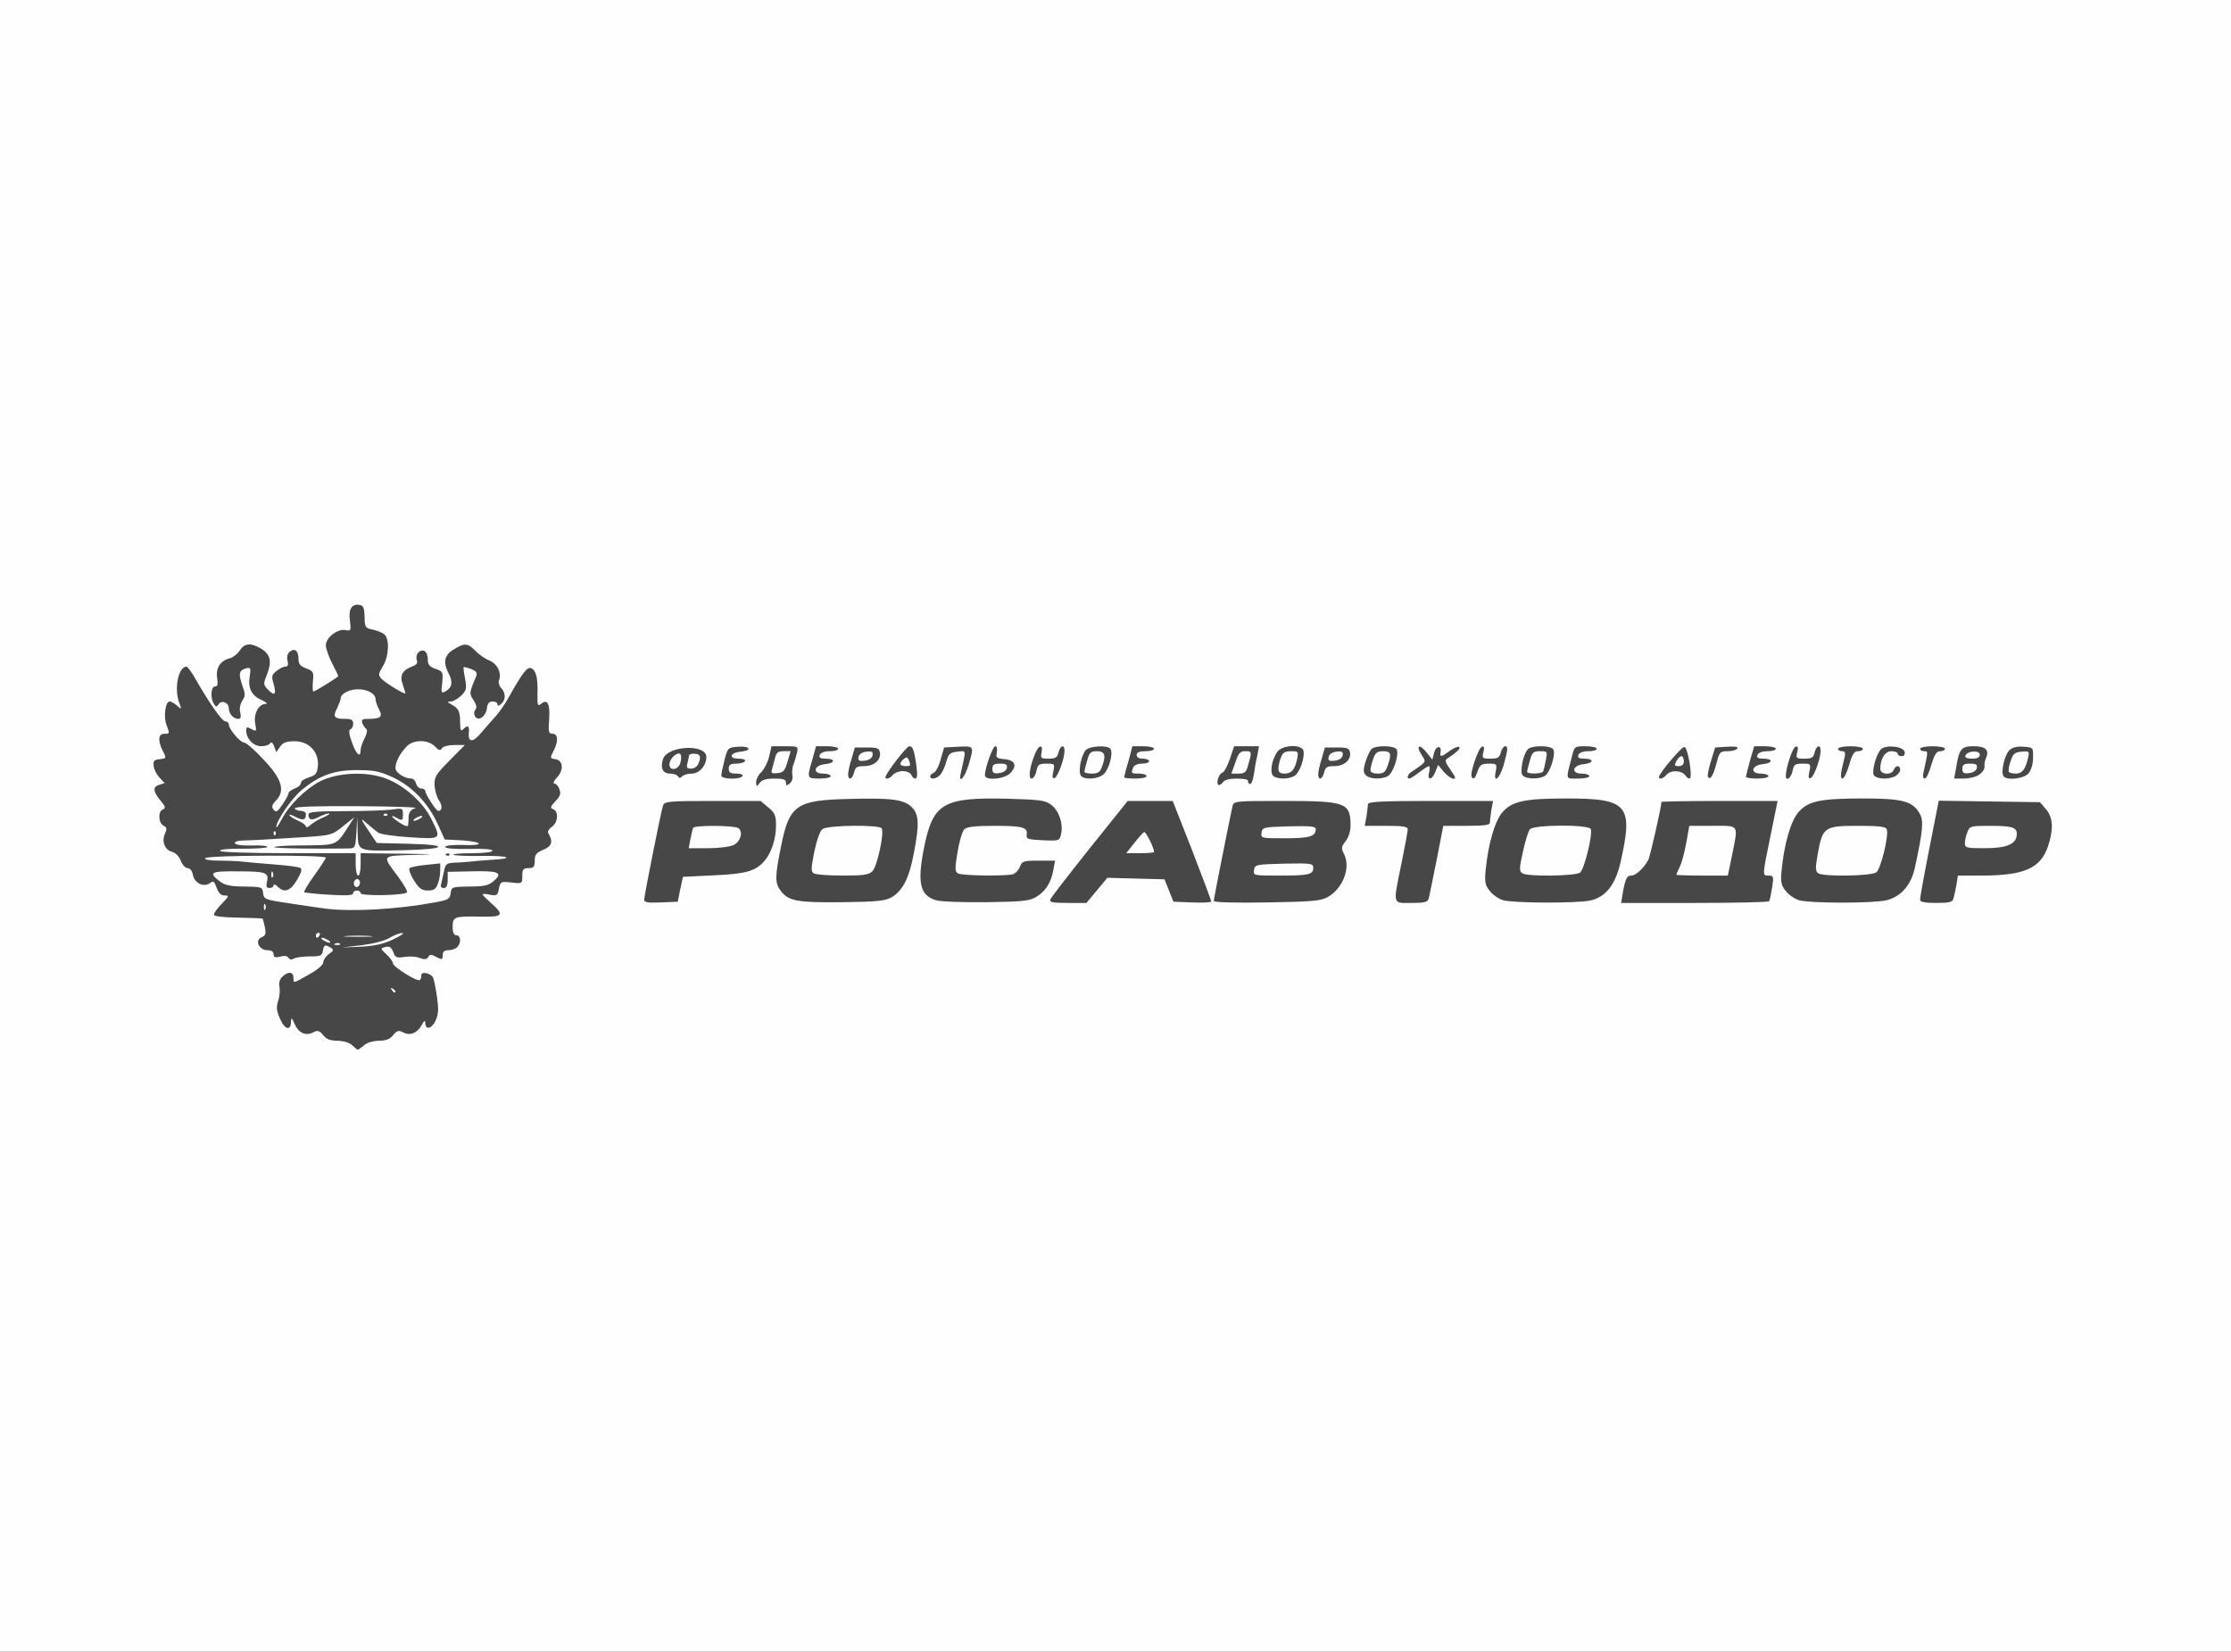
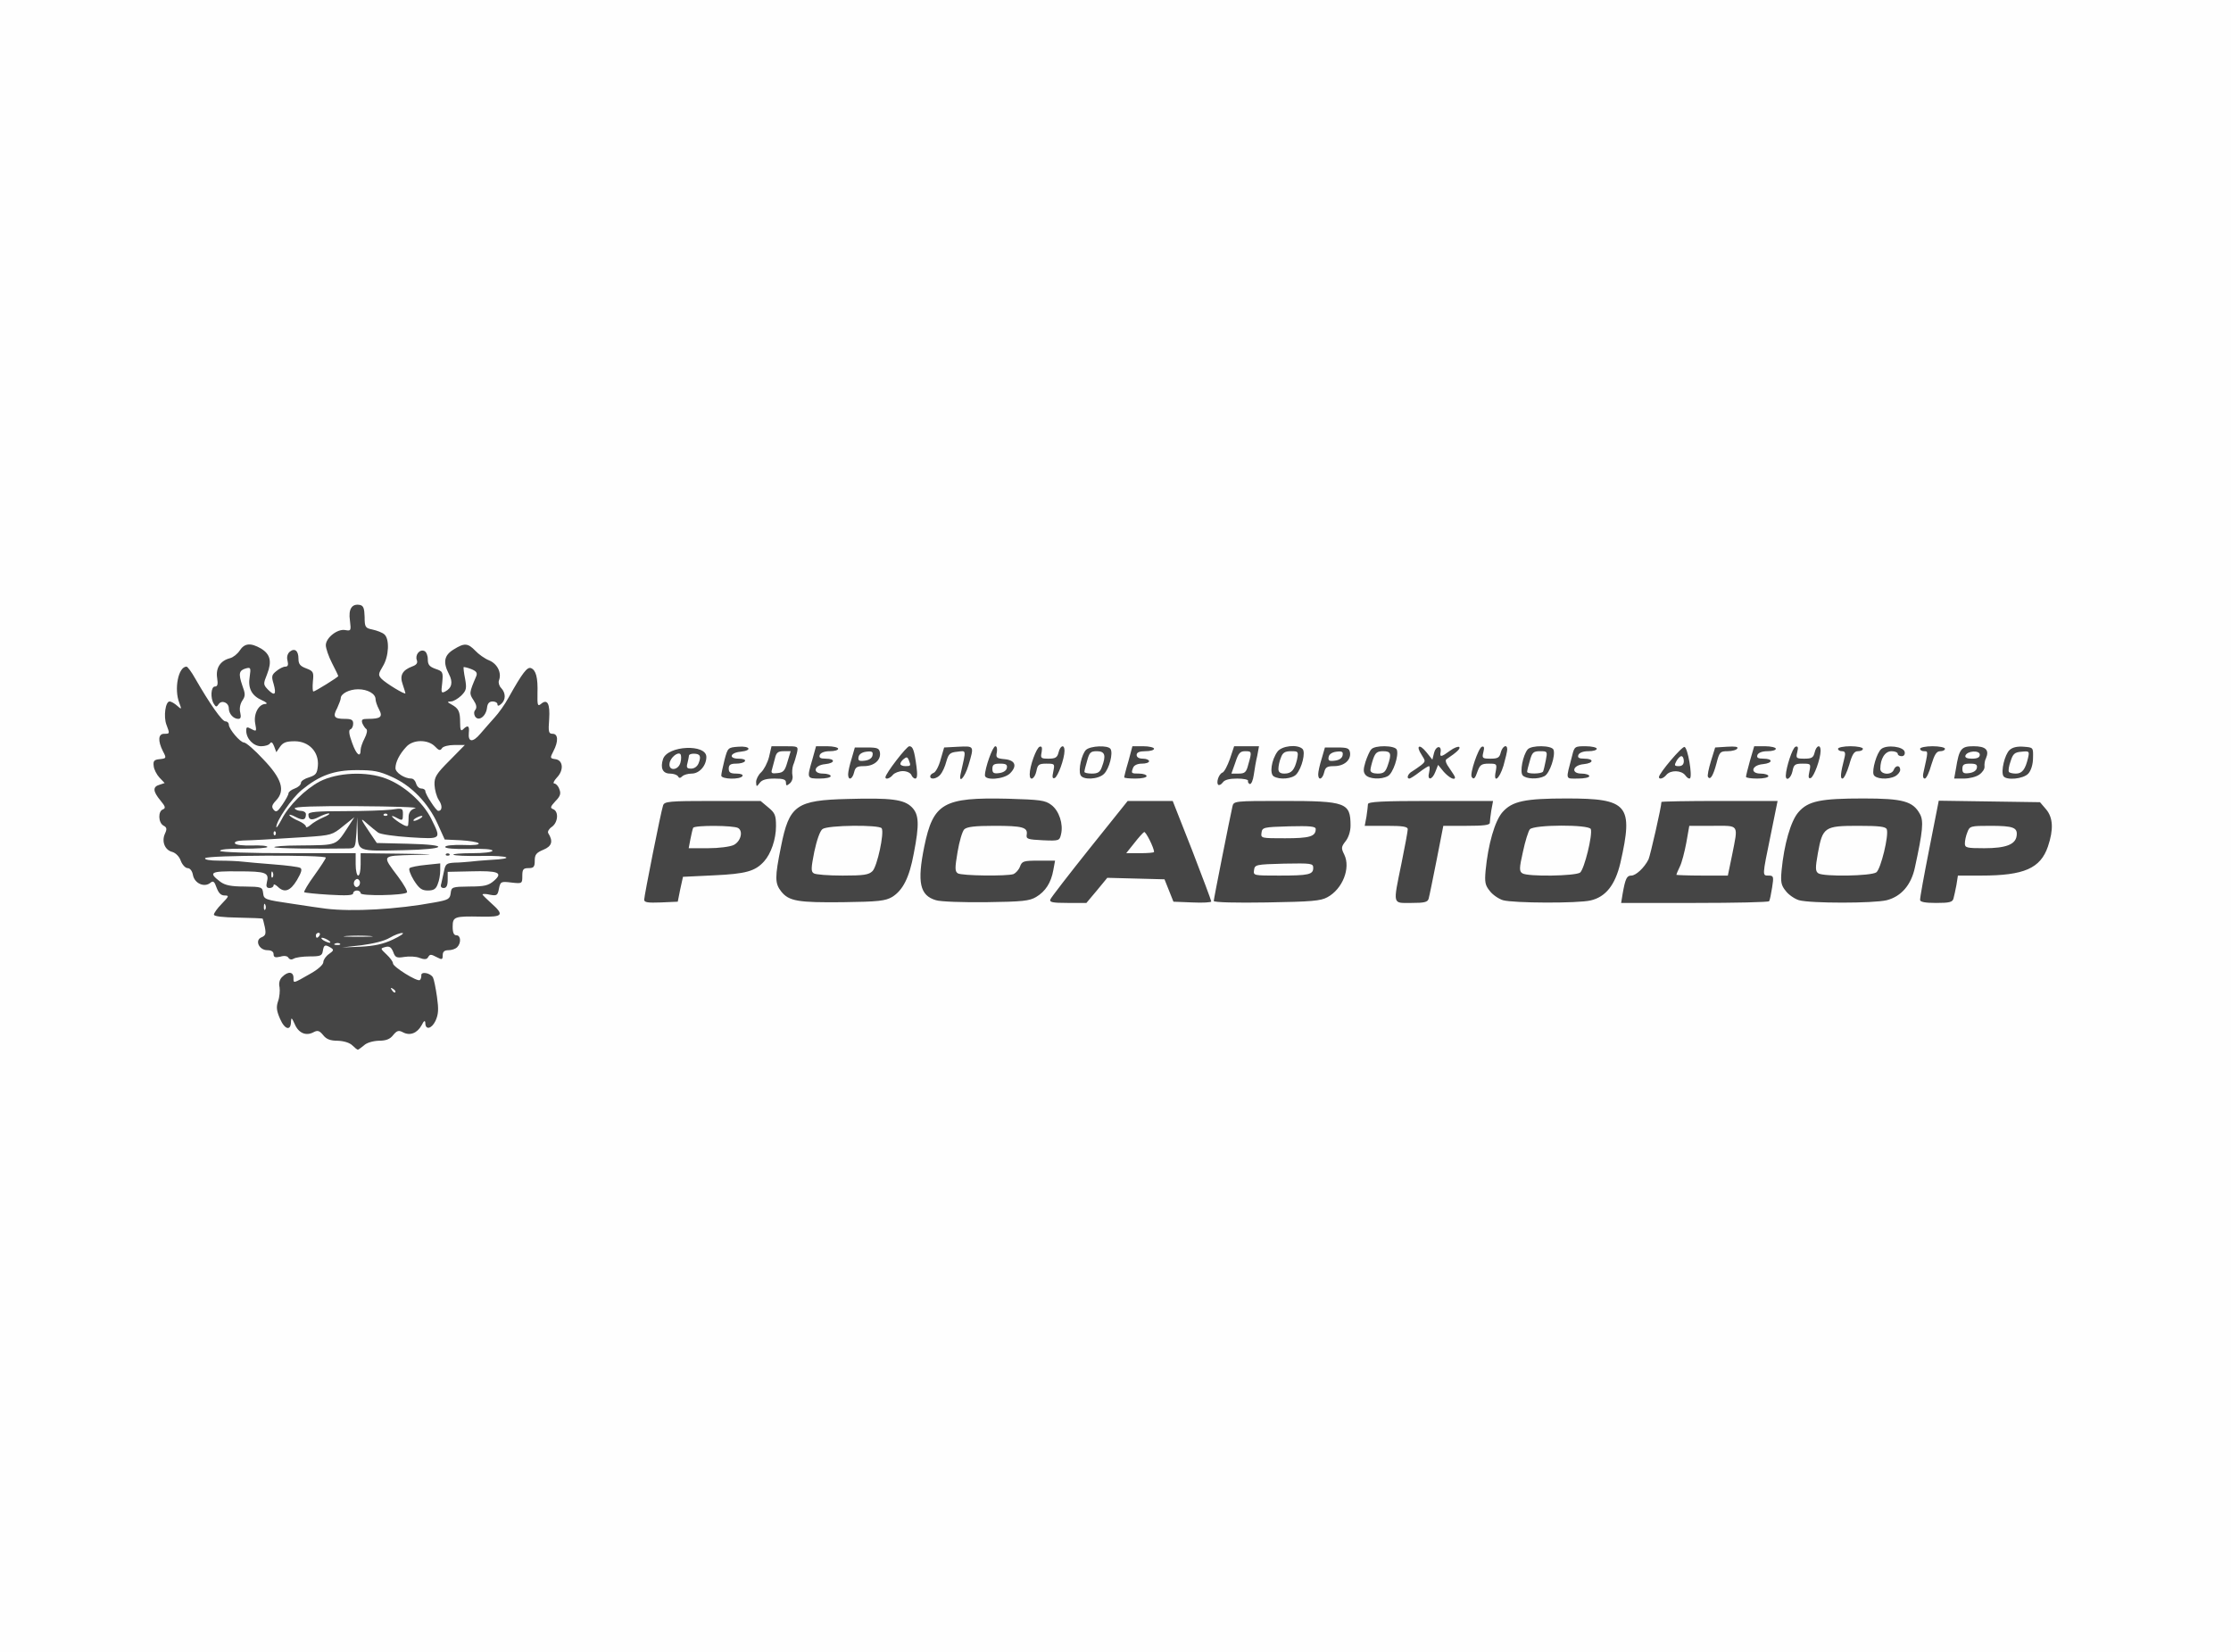
<svg xmlns="http://www.w3.org/2000/svg" version="1" width="897" height="664" viewBox="0 0 8970 6640">
-   <path d="M0 3320V0h8970v6640H0V3320z" fill="#474747" />
+   <path d="M20 20 L20 6620 8950 6620 8950 20z" fill="#454545" />
  <g fill="#fefefe">
    <path d="M0 3320V0h8970v6640H0V3320zm1463 883c11-11 36-18 59-19 30 0 46-6 59-23 15-18 22-20 39-11 28 15 57 4 75-28 9-18 14-22 15-10 0 30 25 25 41-8 12-27 13-46 6-96-5-35-12-70-16-78-10-19-50-26-47-8 0 7-2 15-6 18-10 8-108-53-108-67 0-7-12-23-26-36-25-24-26-24-4-30 16-4 23 1 31 20 8 23 14 25 45 20 19-3 47-2 61 4 19 7 28 6 33-1 9-15 11-15 38-1 19 10 22 9 22-9 0-14 7-20 23-20 13 0 28-5 35-12 17-17 15-48-3-48-10 0-15-10-15-34 0-41 7-43 113-41 89 2 96-6 42-54-19-17-35-33-35-35 0-3 14-3 30 1 27 5 31 3 36-24 6-29 8-30 50-25 44 5 44 4 44-27 0-26 4-31 25-31s25-5 25-30c0-24 6-32 35-44 34-14 40-34 19-67-3-6 3-17 15-25 25-18 28-62 5-71-13-5-11-10 9-32 20-20 23-31 16-48-4-13-14-23-20-23-7 0-2-11 10-24 29-30 25-70-6-74-22-3-22-5-8-32 21-40 19-70-3-70-16 0-18-7-14-59 4-62-7-83-33-61-13 11-15 5-14-42 2-64-6-94-26-102-15-6-34 18-90 118-15 28-41 64-56 80-15 17-41 46-57 65-31 37-51 36-47-4 3-27-4-32-23-13-9 9-12 3-12-27 0-45-6-57-35-73-18-10-18-11-2-12 10 0 28-11 41-23 21-21 23-29 16-68-5-24-7-45-6-47 2-1 16 2 31 8 20 8 25 15 20 28-29 68-29 70-11 97 12 18 14 30 7 39-6 7-6 17-1 26 14 22 44 0 48-34 2-18 9-26 23-26 10 0 19 5 19 11 0 8 5 8 15-1 19-16 19-44 0-64-8-8-12-22-9-30 12-31-6-67-39-81-18-7-43-25-56-39-30-31-44-32-87-5-38 23-44 51-19 99 17 32 12 56-15 70-16 8-17 5-12-35 4-43 3-46-27-56-25-9-31-17-31-39 0-15-6-30-14-33-19-8-38 16-30 37 4 11-1 19-18 25-40 15-52 36-39 72 6 18 11 34 11 36 0 8-80-41-96-58-14-15-13-20 5-50 25-40 28-111 6-129-8-7-29-15-47-19-29-6-32-9-32-51-1-35-5-45-19-48-32-6-47 16-40 63 5 41 4 42-19 38-31-6-78 31-78 61 0 12 11 45 25 72s25 50 25 52c0 4-93 62-100 62-3 0-4-18-2-40 4-38 2-42-27-53-24-9-31-17-31-39 0-32-15-44-35-28-9 8-13 21-9 36 4 17 2 24-9 24-8 0-24 8-36 18-19 15-20 22-11 51 12 43 5 51-22 24-20-21-20-23-4-63 20-51 13-80-25-103-42-24-66-21-85 8-9 14-27 28-39 31-39 10-58 39-52 79 4 26 2 35-9 35-16 0-19 47-4 70 8 13 11 13 19 1 12-18 41-7 41 17 0 21 18 42 38 42 10 0 12-7 8-25-4-15-1-34 8-48 13-19 13-27 0-62-16-47-13-60 15-68 19-5 20-2 15 33-8 47 8 77 49 95 18 8 24 14 15 15-28 0-49 40-42 78 6 32 6 34-15 23-18-10-21-9-21 6 0 33 29 63 60 63 16 0 32-5 36-12 5-7 10-3 16 12l9 24 15-22c12-17 25-22 59-22 57 0 98 43 93 99-3 31-8 37-35 46-18 5-33 15-33 22 0 8-11 18-25 23s-25 14-25 19c0 6-11 26-24 45-20 30-26 33-36 21-9-11-7-19 10-37 38-40 23-88-52-166-34-37-69-67-77-67-15 0-61-54-61-72 0-7-6-13-14-13-13 0-63-71-121-172-15-27-31-48-35-48-33 0-51 90-29 146 10 27 9 27-9 11-10-9-24-17-30-17-17 0-25 61-13 93 14 37 14 37-9 37-24 0-26 28-5 70 15 28 14 29-13 32-22 2-27 7-24 28 1 13 12 34 23 46l21 22-21 7c-28 8-26 27 4 63 20 24 22 31 10 36-20 7-19 53 2 65 14 7 15 14 6 33-14 31 0 66 30 73 13 4 28 18 34 36 6 16 19 29 27 29 10 0 19 11 22 29 7 33 46 50 70 30 11-9 16-6 25 20 8 21 17 31 32 31 19 0 18 3-11 33-18 18-32 38-32 44 0 7 36 11 97 12 54 1 98 3 99 4s5 17 9 35c5 26 3 33-13 40-29 11-11 52 23 52 16 0 25 6 25 16 0 12 6 15 27 10 16-5 29-3 33 5 5 7 13 8 21 3s37-9 64-9c44 0 50-3 53-22 4-25 9-27 32-13 13 8 12 12-7 25-13 9-23 24-23 33 0 10-22 30-53 47-70 40-67 39-67 16 0-25-22-27-45-4-11 10-15 26-11 42 2 14 0 40-6 56-8 24-6 39 8 71 19 44 44 50 44 10 1-17 3-15 15 11 15 36 45 49 75 33 17-9 24-7 39 11 13 17 29 23 59 23 25 1 48 8 59 19 9 9 19 17 22 17 2 0 13-8 24-17zm1272-628l11-50 125-6c127-6 165-16 201-56 28-31 48-89 48-142 0-43-4-53-31-75l-31-26h-193c-176 0-194 2-199 18-9 26-76 364-76 379 0 11 15 13 67 11l68-3 10-50zm852 31c43-27 69-77 87-175 23-118 21-157-8-186-31-31-82-38-257-33-208 5-236 25-269 192-25 123-25 147 1 180 31 39 68 45 249 43 142-2 169-5 197-21zm579 0c37-22 60-57 69-108l7-38h-66c-61 0-67 2-75 24-5 13-17 26-26 30-25 9-208 7-224-3-12-8-12-21-1-86 7-42 19-83 27-91 11-10 42-14 121-14 114 0 135 6 130 36-3 17 5 19 64 22 66 3 68 2 74-24 10-41-8-95-39-118-25-19-45-21-175-25-259-6-300 17-336 193-29 143-18 196 47 215 18 6 109 9 202 8 147-2 174-5 201-21zm244-26l42-51 115 3 115 3 18 45 18 45 76 3c42 2 76 0 76-4s-35-97-77-206l-78-198h-181l-153 191c-83 104-155 197-158 205-4 11 8 14 70 14h75l42-50zm927 27c61-33 94-117 68-171-13-26-13-31 5-54 12-15 20-40 20-63 0-92-18-99-269-99-200 0-201 0-206 23-10 44-75 371-75 379 0 6 91 8 213 6 180-3 217-6 244-21zm407 6c3-10 17-80 32-155l27-138h93c69 0 94-3 94-12 0-7 3-30 6-50l7-38h-252c-194 0-251 3-251 13 0 6-3 29-6 50l-7 37h87c66 0 86 3 86 14 0 7-11 68-25 136-35 171-37 160 39 160 53 0 66-3 70-17zm651 7c61-14 99-62 120-151 53-233 31-259-216-259-169 0-219 11-258 55-31 35-58 130-68 235-4 46-2 59 17 82 11 15 36 32 53 37 42 12 301 13 352 1zm718 3c3-5 8-29 12-55 7-44 6-48-14-48-26 0-26 4 8-162l28-138h-233c-129 0-234 2-234 4 0 19-45 216-52 231-17 34-51 65-69 65s-24 11-35 73l-6 37h295c163 0 298-3 300-7zm473-4c58-15 98-61 113-131 32-147 36-188 20-216-28-51-69-62-227-62-172 0-222 10-261 55-31 35-58 130-68 235-4 46-2 59 17 82 11 15 36 32 53 37 46 13 300 13 353 0zm268-6c3-10 8-35 12-55l6-38h94c172 0 238-29 268-117 23-68 21-116-8-150l-24-28-204-3-203-3-38 193c-21 106-38 199-37 206 0 8 20 12 64 12 53 0 66-3 70-17zm-4740-483c36 0 46 4 46 16 0 14 3 14 16 3 8-7 13-21 10-32-2-10-1-29 3-41 5-11 11-33 15-48 6-28 6-28-48-28h-54l-10 43c-6 24-21 52-32 62s-20 28-20 39c1 20 2 20 14 4 9-13 27-18 60-18zm1860 0c25 0 45 4 44 9-2 5 2 11 7 13 6 1 13-15 16-37s9-57 14-77l7-38h-100l-17 51c-10 28-23 53-30 55-15 6-26 40-17 49 4 3 12-1 18-9 7-11 27-16 58-16zm-2193-20c31 0 59-32 59-67 0-53-155-46-174 8-12 36-2 59 28 59 14 0 28 5 32 11 4 8 9 8 17 0 6-6 23-11 38-11zm204 10c4-6-7-10-24-10-24 0-31-4-31-20 0-15 7-20 29-20 17 0 33-4 36-10 4-6-7-10-25-10-42 0-35-24 8-28 48-5 38-24-10-20-41 3-42 4-55 53-7 28-13 56-13 63 0 15 76 17 85 2zm355 0c0-5-14-10-31-10-44 0-37-34 9-38 40-4 42-22 2-22-22 0-28-4-24-15 4-9 19-15 40-15 19 0 34-4 34-10 0-5-20-10-44-10h-45l-15 54c-22 75-22 76 29 76 25 0 45-4 45-10zm94-15c5-21 12-25 40-25 40 0 68-24 64-54-3-18-10-21-52-21h-49l-13 45c-8 25-14 53-14 63 0 26 17 21 24-8zm156 10c7-8 25-15 40-15 16 0 30 7 34 15 3 8 10 15 16 15 8 0 9-16 5-47-9-68-15-83-29-83-11 0-96 110-96 125 0 10 18 5 30-10zm191-1c8-9 19-33 24-53 9-31 15-36 44-39 37-4 36-12 14 86-11 47 16 19 31-32 23-78 24-77-41-74l-57 3-14 48c-7 27-20 51-28 54s-14 9-14 14c0 15 27 10 41-7zm280-5c30-30 21-53-22-57-32-3-36-6-31-28 2-13 0-24-6-24-11 0-42 88-42 117 0 22 77 16 101-8zm106-9c5-26 10-30 40-30 34 0 34 1 28 31-5 23-4 30 5 27 13-4 40-78 40-110 0-27-17-22-24 7-5 20-12 25-40 25-31 0-33-2-28-26 3-19 1-25-8-22-13 4-40 78-40 111 0 29 20 19 27-13zm272 11c21-21 37-83 26-100-10-16-81-13-99 4-17 18-31 78-22 100 8 22 72 19 95-4zm171 9c0-5-13-10-30-10-32 0-33-1-24-24 4-10 18-16 35-16 16 0 29-4 29-10 0-5-11-10-25-10-16 0-25-6-25-15 0-10 11-15 35-15 19 0 35-4 35-10 0-5-20-10-43-10h-44l-16 60c-10 33-17 62-17 65s20 5 45 5 45-4 45-10zm602-7c23-26 38-89 25-102-20-20-84-13-101 11-24 33-32 88-15 99 24 15 75 10 91-8zm112-8c5-21 12-25 40-25 40 0 68-24 64-54-3-18-10-21-52-21h-49l-13 45c-8 25-14 53-14 63 0 26 17 21 24-8zm256 15c21-11 45-83 36-106-7-18-90-19-103-1-6 6-16 29-23 50-9 30-9 41 0 52 14 17 63 20 90 5zm126-15c18-14 36-25 39-25 4 0 4 11 1 25-9 34 12 32 25-2l11-28 23 28c22 24 45 36 45 22 0-3-10-19-22-36-14-19-19-33-12-37 43-29 57-43 51-49-4-3-21 3-37 15-35 26-42 27-38 6 5-29-19-26-26 2l-7 28-24-30c-28-35-44-27-19 11 16 25 16 26-2 41-10 8-27 19-36 25-17 9-25 29-11 29 3 0 21-11 39-25zm235-5c9-25 16-30 45-30 32 0 33 1 28 30-11 51 14 34 31-22 8-28 15-58 15-65 0-23-19-14-26 12-5 21-12 25-41 25-33 0-35-2-29-26 5-19 3-25-6-22-14 5-49 108-41 121s14 7 24-23zm269 20c21-11 45-83 36-106-7-18-89-19-104-1-19 23-32 90-20 104 13 15 62 17 88 3zm180 0c0-5-14-10-31-10-44 0-37-34 9-38 40-4 42-22 2-22-22 0-28-4-24-15 4-9 19-15 40-15 19 0 34-4 34-10 0-5-20-10-45-10-43 0-45 1-54 38-26 100-29 92 23 92 25 0 46-4 46-10zm310-5c17-20 60-19 76 2 7 10 15 15 19 12 10-11-9-122-22-126-10-4-103 106-103 121 0 11 18 6 30-9zm201-45c12-47 15-50 45-50 18 0 36-5 39-11 5-7-9-9-41-7l-48 3-17 55c-9 30-15 58-12 63 9 15 21-4 34-53zm209 50c0-5-14-10-31-10-44 0-37-34 9-38 40-4 42-22 2-22-22 0-28-4-24-15 4-9 19-15 40-15 19 0 34-4 34-10 0-5-20-10-44-10h-43l-17 58c-9 32-16 61-16 65s20 7 45 7 45-4 45-10zm97-20c5-26 10-30 40-30 34 0 34 1 28 31-5 23-4 30 5 27 13-4 40-78 40-110 0-27-17-22-24 7-5 21-12 25-41 25-33 0-35-2-29-26 5-20 3-25-7-22-12 4-38 83-39 116 0 25 21 11 27-18zm228-25c12-43 20-55 35-55 11 0 20-4 20-10 0-5-22-10-50-10-27 0-50 5-50 10 0 6 7 10 16 10 12 0 15 6 10 26-16 63-18 84-8 84 6 0 18-25 27-55zm186 45c10-6 19-17 19-25 0-20-19-19-26 0-9 23-54 19-54-4 0-41 19-71 45-71 14 0 25 5 25 10 0 6 7 10 16 10s14-7 12-17c-4-22-72-30-94-12-18 15-38 83-31 103 7 18 58 22 88 6zm144-45c13-42 21-55 36-55 10 0 19-4 19-10 0-5-22-10-50-10-27 0-50 5-50 10 0 6 7 10 16 10 17 0 17-2-3 88-3 12-1 22 6 22 6 0 18-25 26-55zm193 39c13-9 22-23 21-32-1-10 1-25 6-34 14-33-1-48-50-48-50 0-58 10-71 91l-7 39h39c22 0 50-7 62-16zm197-4c11-12 19-37 19-63 1-42 1-42-37-45-26-2-45 2-57 13-20 18-36 87-25 105s80 12 100-10z" />
    <path d="M1574 3978c-4-7-3-8 4-4s12 9 12 12c0 8-9 4-16-8zM1454 3800c46-6 92-17 113-30 19-11 42-20 51-19 9 0-8 12-38 26-40 19-76 26-130 29l-75 3 79-9zM1348 3793c7-3 16-2 19 1 4 3-2 6-13 5-11 0-14-3-6-6zM1300 3780c-8-5-10-10-5-10 6 0 17 5 25 10s11 10 5 10c-5 0-17-5-25-10zM1270 3760c0-5 5-10 11-10 5 0 7 5 4 10-3 6-8 10-11 10-2 0-4-4-4-10zM1393 3763c26-2 68-2 95 0 26 2 4 3-48 3s-74-1-47-3zM1061 3644c0-11 3-14 6-6 3 7 2 16-1 19-3 4-6-2-5-13zM1310 3653c-14-2-75-10-137-20-108-16-112-17-115-42s-5-26-75-27c-54 0-78-5-97-19-50-38-41-43 72-42 112 0 125 5 115 44-4 17-1 23 11 23 9 0 16-5 16-11s7-3 16 5c27 27 51 19 78-26 18-31 22-44 13-49-7-4-55-10-107-14s-108-9-125-11c-16-2-58-4-93-4-39 0-61-4-57-10 7-12 485-14 485-2 0 4-21 36-46 71-25 34-43 65-41 68 3 2 48 7 101 10 69 4 96 3 96-6 0-6 7-11 15-11s15 5 15 11c0 12 173 9 186-3 4-4-12-32-35-63-66-88-69-84 61-88 97-2 90-3-49-5l-163-2v45c0 25-4 45-10 45-5 0-10-20-10-45v-45h-269c-158 0-272-4-276-9-3-6 34-10 92-9 54 0 98-3 98-7 0-5-28-7-62-6-35 1-64-2-68-8-4-7 8-11 32-12 42-1 96-4 253-14 102-7 106-8 150-44l45-36-20 31c-57 87-42 81-204 83-57 0-102 4-98 7 4 5 176 7 299 5 26-1 27-3 31-63l3-63 2 62c2 77-3 75 185 71 176-4 189-22 17-26l-125-3-25-37c-42-62-44-68-14-41 16 14 36 30 44 36 9 7 66 15 128 19 129 8 127 9 86-74-33-67-110-135-182-162-79-30-195-25-267 12-58 31-124 96-153 153-12 22-21 36-21 30-1-24 62-116 102-149 72-59 130-80 222-80 67 0 90 4 142 28 78 35 145 105 183 189l28 62 64 3c34 2 67 7 72 12 6 6-19 9-62 7-43-1-72 2-72 8s37 9 95 8c57-2 95 1 95 7s-35 10-82 10c-45 0-79 3-75 6 3 4 55 6 114 5 110-2 138 11 35 16-31 2-68 5-82 7-14 1-42 4-62 4-33 2-37 5-43 35-4 17-9 40-11 50-4 11 0 17 10 17 11 0 16-10 16-33v-32l93-2c111-3 131 5 93 38-22 19-38 23-99 23-70 1-72 2-75 27-3 23-9 27-65 37-150 28-331 38-437 25zm450-99c6-14 10-38 10-54v-29l-57 6c-32 3-62 9-66 13-5 4 3 26 17 49 21 33 32 41 56 41s33-6 40-26zm47-121c-4-3-10-3-14 0-3 4 0 7 7 7s10-3 7-7z" />
    <path d="M1425 3560c-4-6-3-16 3-22s12-6 17 2c4 6 3 16-3 22s-12 6-17-2zM1091 3514c0-11 3-14 6-6 3 7 2 16-1 19-3 4-6-2-5-13zM1100 3350c0-7 3-10 7-7 3 4 3 10 0 14-4 3-7 0-7-7zM1230 3323c0-6-14-16-30-23-17-7-33-17-36-22-4-5 7-3 24 6 30 16 42 13 42-11 0-7-9-13-19-13-11 0-23-4-26-10-4-7 82-10 252-9 142 1 247 4 233 8-17 5-25 15-27 31 0 14-1 30-2 37-1 8-13 4-35-10-36-24-41-36-7-17 19 10 21 8 21-16 0-25-1-26-47-19-27 3-112 6-190 6-109 0-143 3-143 13 0 22 12 26 41 11 15-8 34-15 41-15 7 1-3 8-22 16s-42 22-52 31-18 11-18 6zM1670 3290c8-5 20-10 25-10 6 0 3 5-5 10s-19 10-25 10c-5 0-3-5 5-10z" />
    <path d="M1543 3273c4-3 10-3 14 0 3 4 0 7-7 7s-10-3-7-7zM1733 3225c-13-19-23-39-23-45 0-5-7-10-16-10s-18-9-21-20-11-20-19-20c-28 0-64-24-64-42 0-24 16-56 43-85 27-31 88-31 116-2 15 16 21 18 28 7 4-7 26-13 50-13h42l-61 62c-54 54-62 67-61 98 1 20 8 47 17 61 16 23 14 44-2 44-4 0-17-16-29-35zM1416 2987c-13-35-15-52-7-55 6-2 11-12 11-23 0-15-7-19-34-19-43 0-49-9-30-44 7-16 14-33 14-39 0-18 34-36 70-36 38 0 70 18 70 40 0 8 6 26 14 41 16 30 7 38-45 38-23 0-27 3-22 18 4 9 11 20 16 23 5 4 2 20-7 37s-16 38-16 46c0 34-17 21-34-27zM2776 3373c4-21 9-41 11-45 6-11 165-10 181 1 21 13 10 54-18 68-14 7-60 13-103 13h-78l7-37zM3272 3511c-12-7-11-21 2-87 10-47 23-84 33-91 21-16 229-18 238-3 11 18-18 153-37 172-15 15-35 18-120 18-57 0-109-4-116-9zM4560 3390c17-22 35-42 40-45 6-4 40 63 40 80 0 3-25 5-56 5h-56l32-40zM5042 3498c3-22 7-23 121-26 110-2 117-1 117 17 0 27-18 31-137 31-103 0-104 0-101-22zM5072 3348c3-22 8-23 111-26 84-2 107 0 107 11 0 30-25 37-123 37-96 0-98 0-95-22zM6121 3511c-13-8-13-20 2-86 9-43 22-84 28-91 16-19 237-20 245-1 8 23-26 161-43 175-20 14-210 17-232 3zM6740 3517c0-2 6-17 14-33s19-59 26-96l12-68h94c109 0 103-9 78 118l-17 82h-103c-57 0-104-2-104-3zM7311 3511c-12-8-13-20-2-81 19-105 27-110 161-110 85 0 112 3 116 14 9 24-24 160-42 173-21 15-211 18-233 4zM7900 3391c0-11 4-31 10-45 9-25 13-26 92-26 94 0 111 7 106 41s-43 49-130 49c-71 0-78-2-78-19zM3104 3093c3-10 8-30 12-45 5-22 12-28 34-28h29l-13 43c-10 35-16 43-40 45-23 3-27 0-22-15zM4967 3065c12-37 19-45 39-45 27 0 28 1 13 53-8 32-14 37-39 37h-29l16-45zM2692 3069c3-23 33-48 44-37 3 4 4 19 0 33-8 33-49 36-44 4zM2764 3068c3-13 6-26 6-30 0-5 9-8 19-8 26 0 31 10 20 38-5 13-17 22-30 22-17 0-20-4-15-22zM3452 3043c2-11 14-19 31-21 23-3 28 0 25 15-2 11-14 19-31 21-23 3-28 0-25-15zM3620 3071c0-5 6-14 14-20 11-9 15-8 20 5 9 23 8 24-14 24-11 0-20-4-20-9zM3990 3091c0-17 6-21 31-21 24 0 30 4 27 18-2 10-14 18-31 20-22 3-27-1-27-17zM4360 3103c0-5 5-25 11-45 9-33 14-38 39-38 33 0 38 17 20 64-7 20-16 26-40 26-16 0-30-3-30-7zM5140 3091c0-11 4-31 10-45 7-20 16-26 41-26 29 0 30 1 24 33-10 42-22 57-51 57-17 0-24-6-24-19zM5342 3043c2-11 14-19 31-21 23-3 28 0 25 15-2 11-14 19-31 21-23 3-28 0-25-15zM5510 3096c0-7 5-27 11-45 9-25 16-31 40-31 32 0 35 10 18 59-9 25-16 31-40 31-18 0-29-5-29-14zM6140 3103c0-5 5-25 11-45 9-33 14-38 41-38 30 0 30 1 23 37-4 21-9 41-11 45-7 10-64 10-64 1zM6740 3060c6-11 15-20 20-20 6 0 10 9 10 20 0 13-7 20-20 20-18 0-19-3-10-20zM7890 3091c0-17 6-21 31-21 24 0 30 4 27 18-2 10-14 18-31 20-22 3-27-1-27-17zM7902 3038c7-20 58-23 58-4 0 11-10 16-31 16-20 0-29-4-27-12zM8077 3103c-3-5 0-24 7-43 9-29 16-36 44-38 31-3 32-2 26 25-11 47-24 63-49 63-13 0-26-3-28-7z" />
  </g>
</svg>
